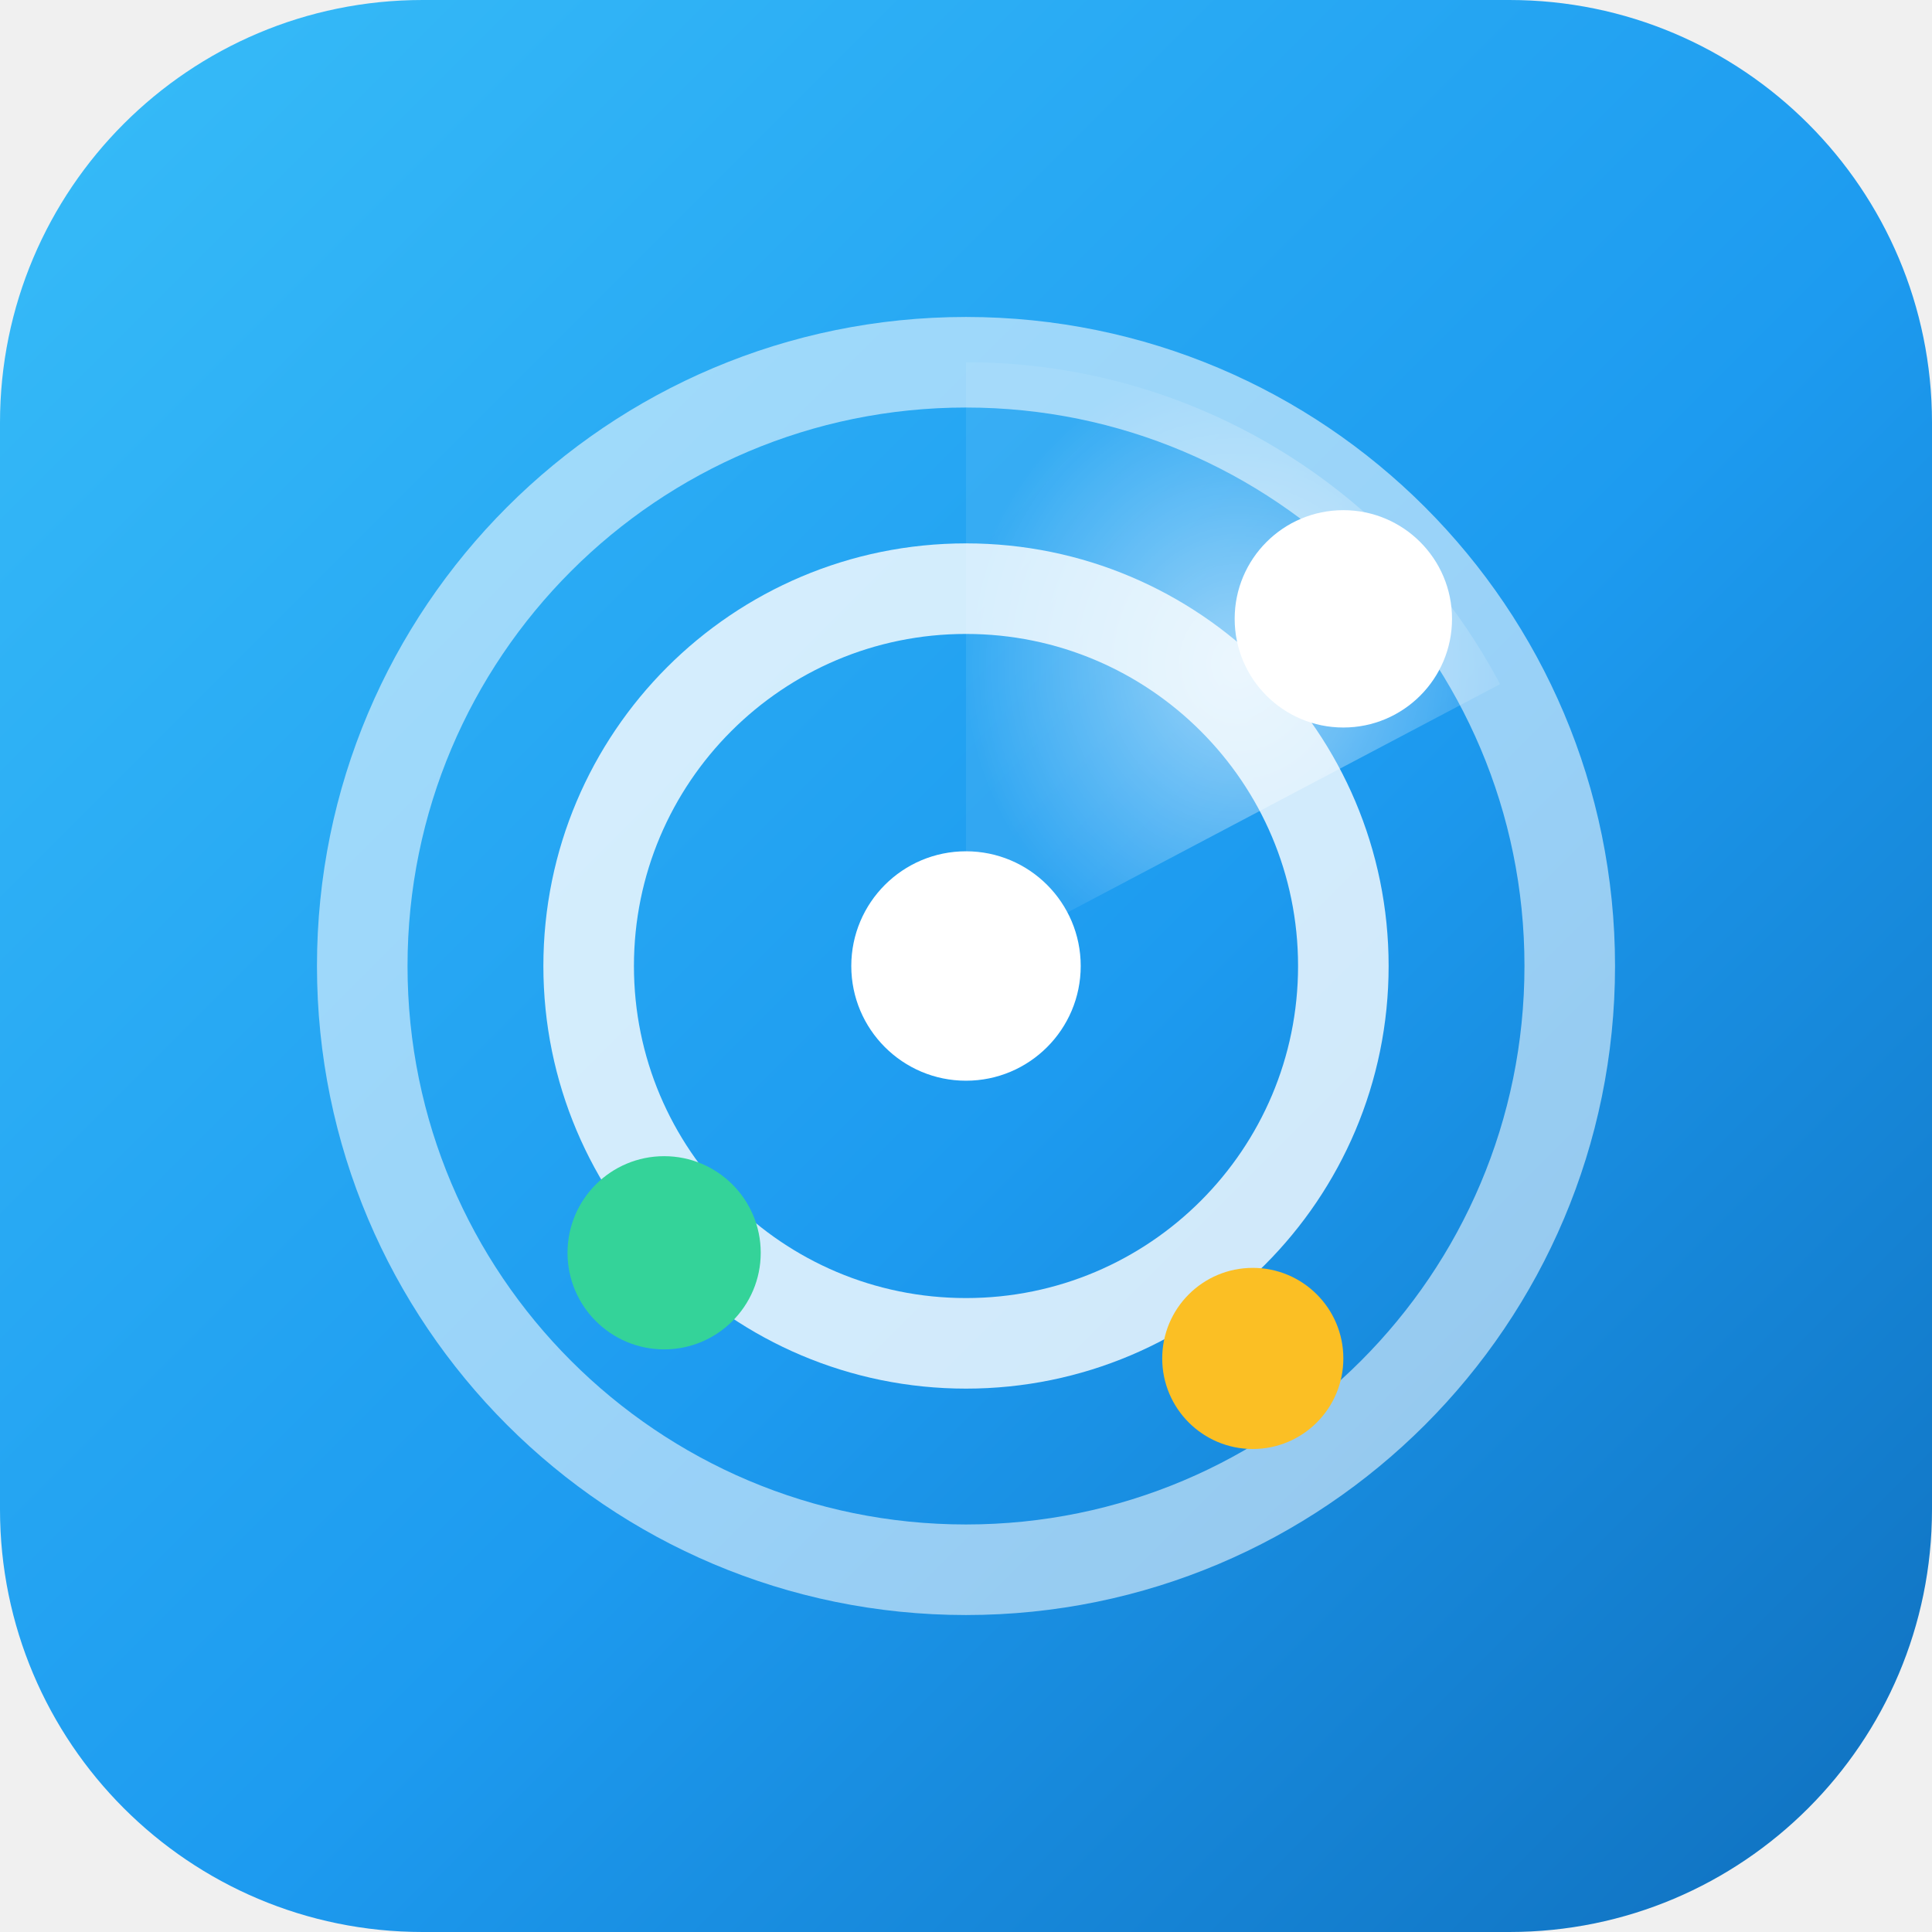
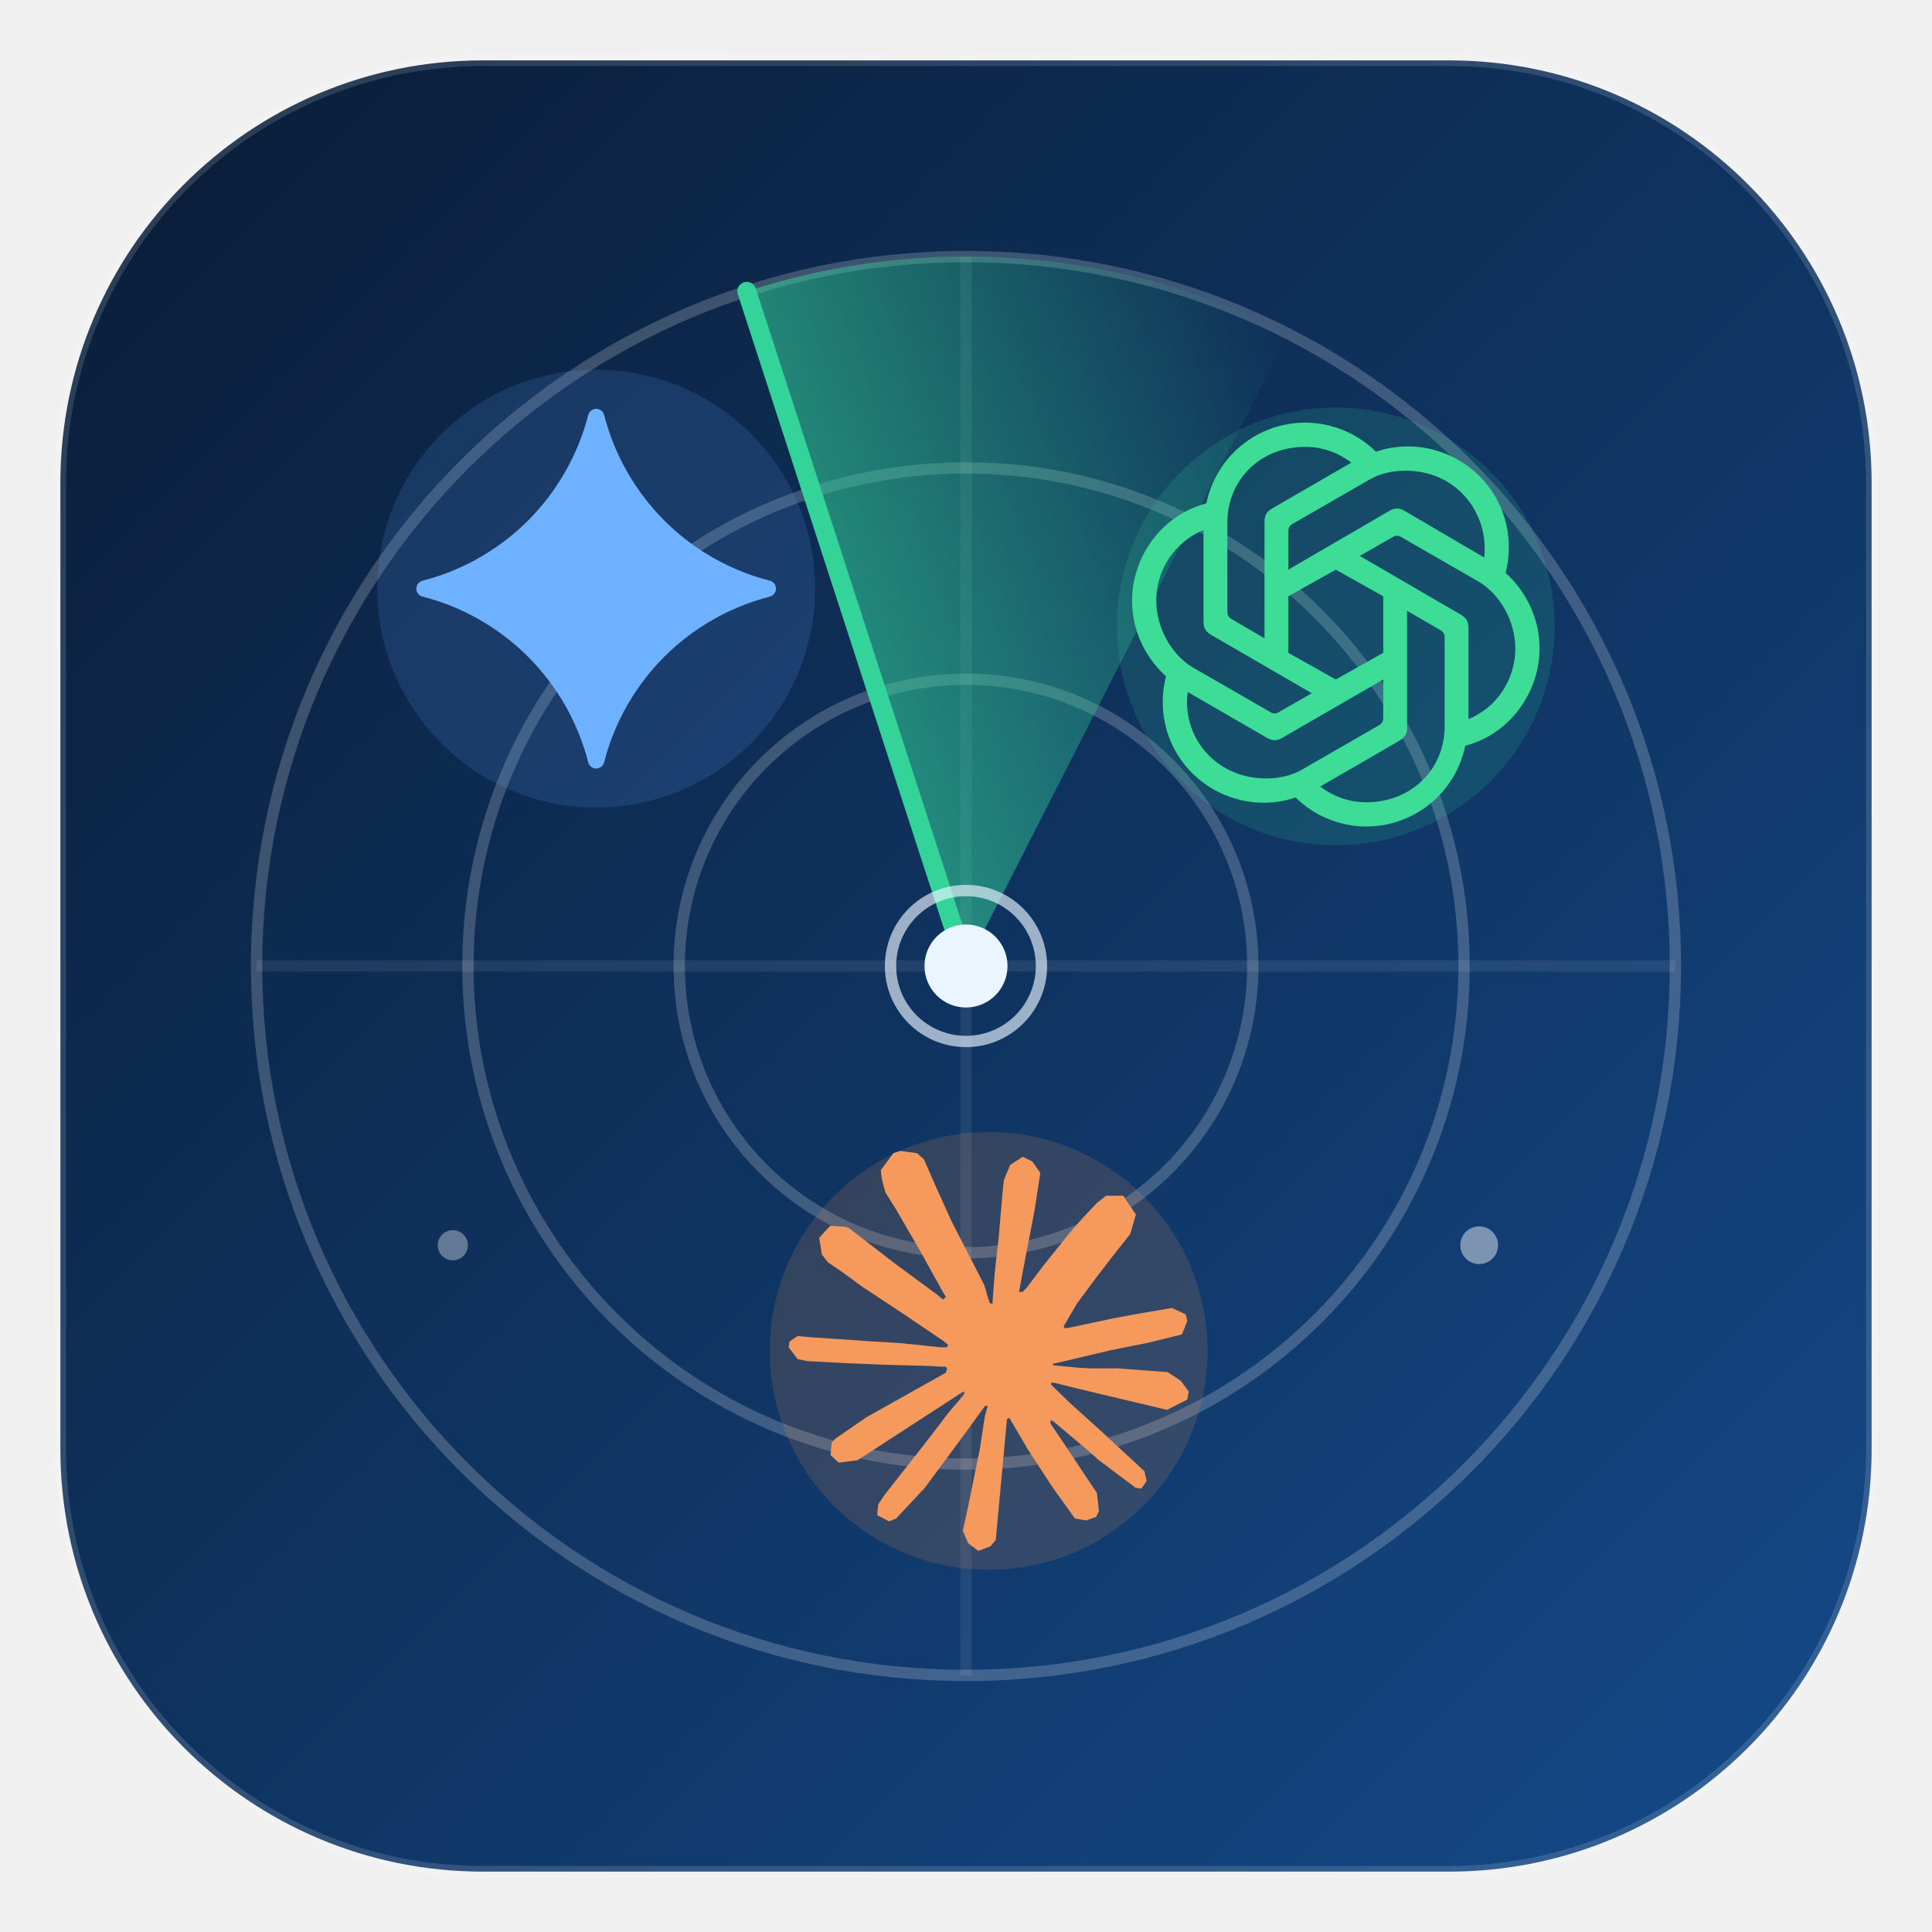
- <svg xmlns="http://www.w3.org/2000/svg" viewBox="0 0 64 64" role="img" aria-label="ResetRadar">
+ <svg xmlns="http://www.w3.org/2000/svg" viewBox="0 0 512 512">
  <defs>
-     <linearGradient id="rrf-bg" x1="0" y1="0" x2="1" y2="1">
-       <stop offset="0" stop-color="#38bdf8" />
-       <stop offset="0.55" stop-color="#1d9bf0" />
-       <stop offset="1" stop-color="#0f6fbd" />
+     <linearGradient id="bg" x1="0" y1="0" x2="1" y2="1">
+       <stop offset="0" stop-color="#0a1c36" />
+       <stop offset="1" stop-color="#144a8a" />
    </linearGradient>
-     <radialGradient id="rrf-sweep" cx="0.5" cy="0.5" r="0.5">
-       <stop offset="0" stop-color="#ffffff" stop-opacity="0.55" />
-       <stop offset="1" stop-color="#ffffff" stop-opacity="0.08" />
-     </radialGradient>
-     <clipPath id="rrf-clip">
-       <circle cx="32" cy="32" r="20" />
-     </clipPath>
+     <linearGradient id="sweep" x1="0" y1="0" x2="1" y2="0">
+       <stop offset="0" stop-color="#34d399" stop-opacity="0.55" />
+       <stop offset="1" stop-color="#34d399" stop-opacity="0" />
+     </linearGradient>
  </defs>
-   <rect width="64" height="64" rx="14" fill="url(#rrf-bg)" />
-   <g clip-path="url(#rrf-clip)">
-     <path d="M32 32 L32 12 A20 20 0 0 1 50 22.5 Z" fill="url(#rrf-sweep)" />
+   <rect x="16" y="16" width="480" height="480" rx="112" fill="url(#bg)" />
+   <rect x="16" y="16" width="480" height="480" rx="112" fill="none" stroke="#ffffff" stroke-opacity="0.14" stroke-width="3" />
+   <g fill="none" stroke="#ffffff" stroke-opacity="0.20" stroke-width="3">
+     <circle cx="256" cy="256" r="188" />
+     <circle cx="256" cy="256" r="132" />
+     <circle cx="256" cy="256" r="76" />
  </g>
-   <circle cx="32" cy="32" r="20" fill="none" stroke="#ffffff" stroke-opacity="0.55" stroke-width="3" />
-   <circle cx="32" cy="32" r="12.5" fill="none" stroke="#ffffff" stroke-opacity="0.8" stroke-width="3" />
-   <circle cx="44.5" cy="20.5" r="3.6" fill="#ffffff" />
-   <circle cx="22" cy="41.5" r="3.2" fill="#34d399" />
-   <circle cx="41.5" cy="45" r="3" fill="#fbbf24" />
-   <circle cx="32" cy="32" r="3.8" fill="#ffffff" />
+   <g stroke="#ffffff" stroke-opacity="0.08" stroke-width="3">
+     <line x1="68" y1="256" x2="444" y2="256" />
+     <line x1="256" y1="68" x2="256" y2="444" />
+   </g>
+   <g transform="rotate(-18 256 256)">
+     <path d="M256 256 L256 68 A188 188 0 0 1 389 123 Z" fill="url(#sweep)" />
+     <line x1="256" y1="256" x2="256" y2="68" stroke="#34d399" stroke-width="5" stroke-linecap="round" />
+   </g>
+   <circle cx="158" cy="156" r="58" fill="#5ea2ff" opacity="0.16" />
+   <circle cx="354" cy="166" r="58" fill="#34d399" opacity="0.16" />
+   <circle cx="262" cy="358" r="58" fill="#f0924f" opacity="0.16" />
+   <g transform="translate(106.0 104.0) scale(4.333)">
+     <path d="M20.616 10.835a14.147 14.147 0 01-4.45-3.001 14.111 14.111 0 01-3.678-6.452.503.503 0 00-.975 0 14.134 14.134 0 01-3.679 6.452 14.155 14.155 0 01-4.45 3.001c-.65.28-1.318.505-2.002.678a.502.502 0 000 .975c.684.172 1.35.397 2.002.677a14.147 14.147 0 014.45 3.001 14.112 14.112 0 013.679 6.453.502.502 0 00.975 0c.172-.685.397-1.351.677-2.003a14.145 14.145 0 013.001-4.45 14.113 14.113 0 016.453-3.678.503.503 0 000-.975 13.245 13.245 0 01-2.003-.678z" fill="#6db1ff" fill-rule="evenodd" />
+   </g>
+   <g transform="translate(300.0 112.0) scale(4.500)">
+     <path d="M9.205 8.658v-2.26c0-.19.072-.333.238-.428l4.543-2.616c.619-.357 1.356-.523 2.117-.523 2.854 0 4.662 2.212 4.662 4.566 0 .167 0 .357-.024.547l-4.71-2.759a.797.797 0 00-.856 0l-5.97 3.473zm10.609 8.8V12.06c0-.333-.143-.57-.429-.737l-5.97-3.473 1.95-1.118a.433.433 0 01.476 0l4.543 2.617c1.309.76 2.189 2.378 2.189 3.948 0 1.808-1.07 3.473-2.76 4.163zM7.802 12.703l-1.95-1.142c-.167-.095-.239-.238-.239-.428V5.899c0-2.545 1.95-4.472 4.591-4.472 1 0 1.927.333 2.712.928L8.23 5.067c-.285.166-.428.404-.428.737v6.898zM12 15.128l-2.795-1.57v-3.33L12 8.658l2.795 1.57v3.33L12 15.128zm1.796 7.23c-1 0-1.927-.332-2.712-.927l4.686-2.712c.285-.166.428-.404.428-.737v-6.898l1.974 1.142c.167.095.238.238.238.428v5.233c0 2.545-1.974 4.472-4.614 4.472zm-5.637-5.303l-4.544-2.617c-1.308-.761-2.188-2.378-2.188-3.948A4.482 4.482 0 014.21 6.327v5.423c0 .333.143.571.428.738l5.947 3.449-1.95 1.118a.432.432 0 01-.476 0zm-.262 3.9c-2.688 0-4.662-2.021-4.662-4.519 0-.19.024-.38.047-.57l4.686 2.71c.286.167.571.167.856 0l5.97-3.448v2.26c0 .19-.07.333-.237.428l-4.543 2.616c-.619.357-1.356.523-2.117.523zm5.899 2.83a5.947 5.947 0 005.827-4.756C22.287 18.339 24 15.84 24 13.296c0-1.665-.713-3.282-1.998-4.448.119-.5.19-.999.19-1.498 0-3.401-2.759-5.947-5.946-5.947-.642 0-1.26.095-1.88.31A5.962 5.962 0 0010.205 0a5.947 5.947 0 00-5.827 4.757C1.713 5.447 0 7.945 0 10.49c0 1.666.713 3.283 1.998 4.448-.119.5-.19 1-.19 1.499 0 3.401 2.759 5.946 5.946 5.946.642 0 1.26-.095 1.88-.309a5.96 5.96 0 004.162 1.713z" fill="#3ddc97" fill-rule="evenodd" />
+   </g>
+   <g transform="translate(209.0 305.0) scale(4.417)">
+     <path d="M4.709 15.955l4.72-2.647.08-.23-.08-.128H9.2l-.79-.048-2.698-.073-2.339-.097-2.266-.122-.571-.121L0 11.784l.055-.352.48-.321.686.06 1.52.103 2.278.158 1.652.097 2.449.255h.389l.055-.157-.134-.098-.103-.097-2.358-1.596-2.552-1.688-1.336-.972-.724-.491-.364-.462-.158-1.008.656-.722.881.06.225.061.893.686 1.908 1.476 2.491 1.833.365.304.145-.103.019-.073-.164-.274-1.355-2.446-1.446-2.49-.644-1.032-.17-.619a2.97 2.97 0 01-.104-.729L6.283.134 6.696 0l.996.134.42.364.62 1.414 1.002 2.229 1.555 3.03.456.898.243.832.091.255h.158V9.01l.128-1.706.237-2.095.23-2.695.08-.76.376-.91.747-.492.584.28.48.685-.067.444-.286 1.851-.559 2.903-.364 1.942h.212l.243-.242.985-1.306 1.652-2.064.73-.82.85-.904.547-.431h1.033l.76 1.129-.34 1.166-1.064 1.347-.881 1.142-1.264 1.7-.79 1.36.073.11.188-.02 2.856-.606 1.543-.28 1.841-.315.833.388.091.395-.328.807-1.969.486-2.309.462-3.439.813-.042.03.049.061 1.549.146.662.036h1.622l3.02.225.79.522.474.638-.079.485-1.215.62-1.64-.389-3.829-.91-1.312-.329h-.182v.11l1.093 1.068 2.006 1.81 2.509 2.33.127.578-.322.455-.34-.049-2.205-1.657-.851-.747-1.926-1.62h-.128v.17l.444.649 2.345 3.521.122 1.08-.17.353-.608.213-.668-.122-1.374-1.925-1.415-2.167-1.143-1.943-.14.08-.674 7.254-.316.37-.729.28-.607-.461-.322-.747.322-1.476.389-1.924.315-1.53.286-1.9.17-.632-.012-.042-.14.018-1.434 1.967-2.18 2.945-1.726 1.845-.414.164-.717-.37.067-.662.401-.589 2.388-3.036 1.44-1.882.93-1.086-.006-.158h-.055L4.132 18.56l-1.13.146-.487-.456.061-.746.231-.243 1.908-1.312-.006.006z" fill="#f59a5c" fill-rule="evenodd" />
+   </g>
+   <circle cx="256" cy="256" r="11" fill="#eaf5ff" />
+   <circle cx="256" cy="256" r="20" fill="none" stroke="#eaf5ff" stroke-opacity="0.65" stroke-width="3" />
+   <circle cx="392" cy="330" r="5" fill="#ffffff" opacity="0.45" />
+   <circle cx="120" cy="330" r="4" fill="#ffffff" opacity="0.35" />
</svg>
